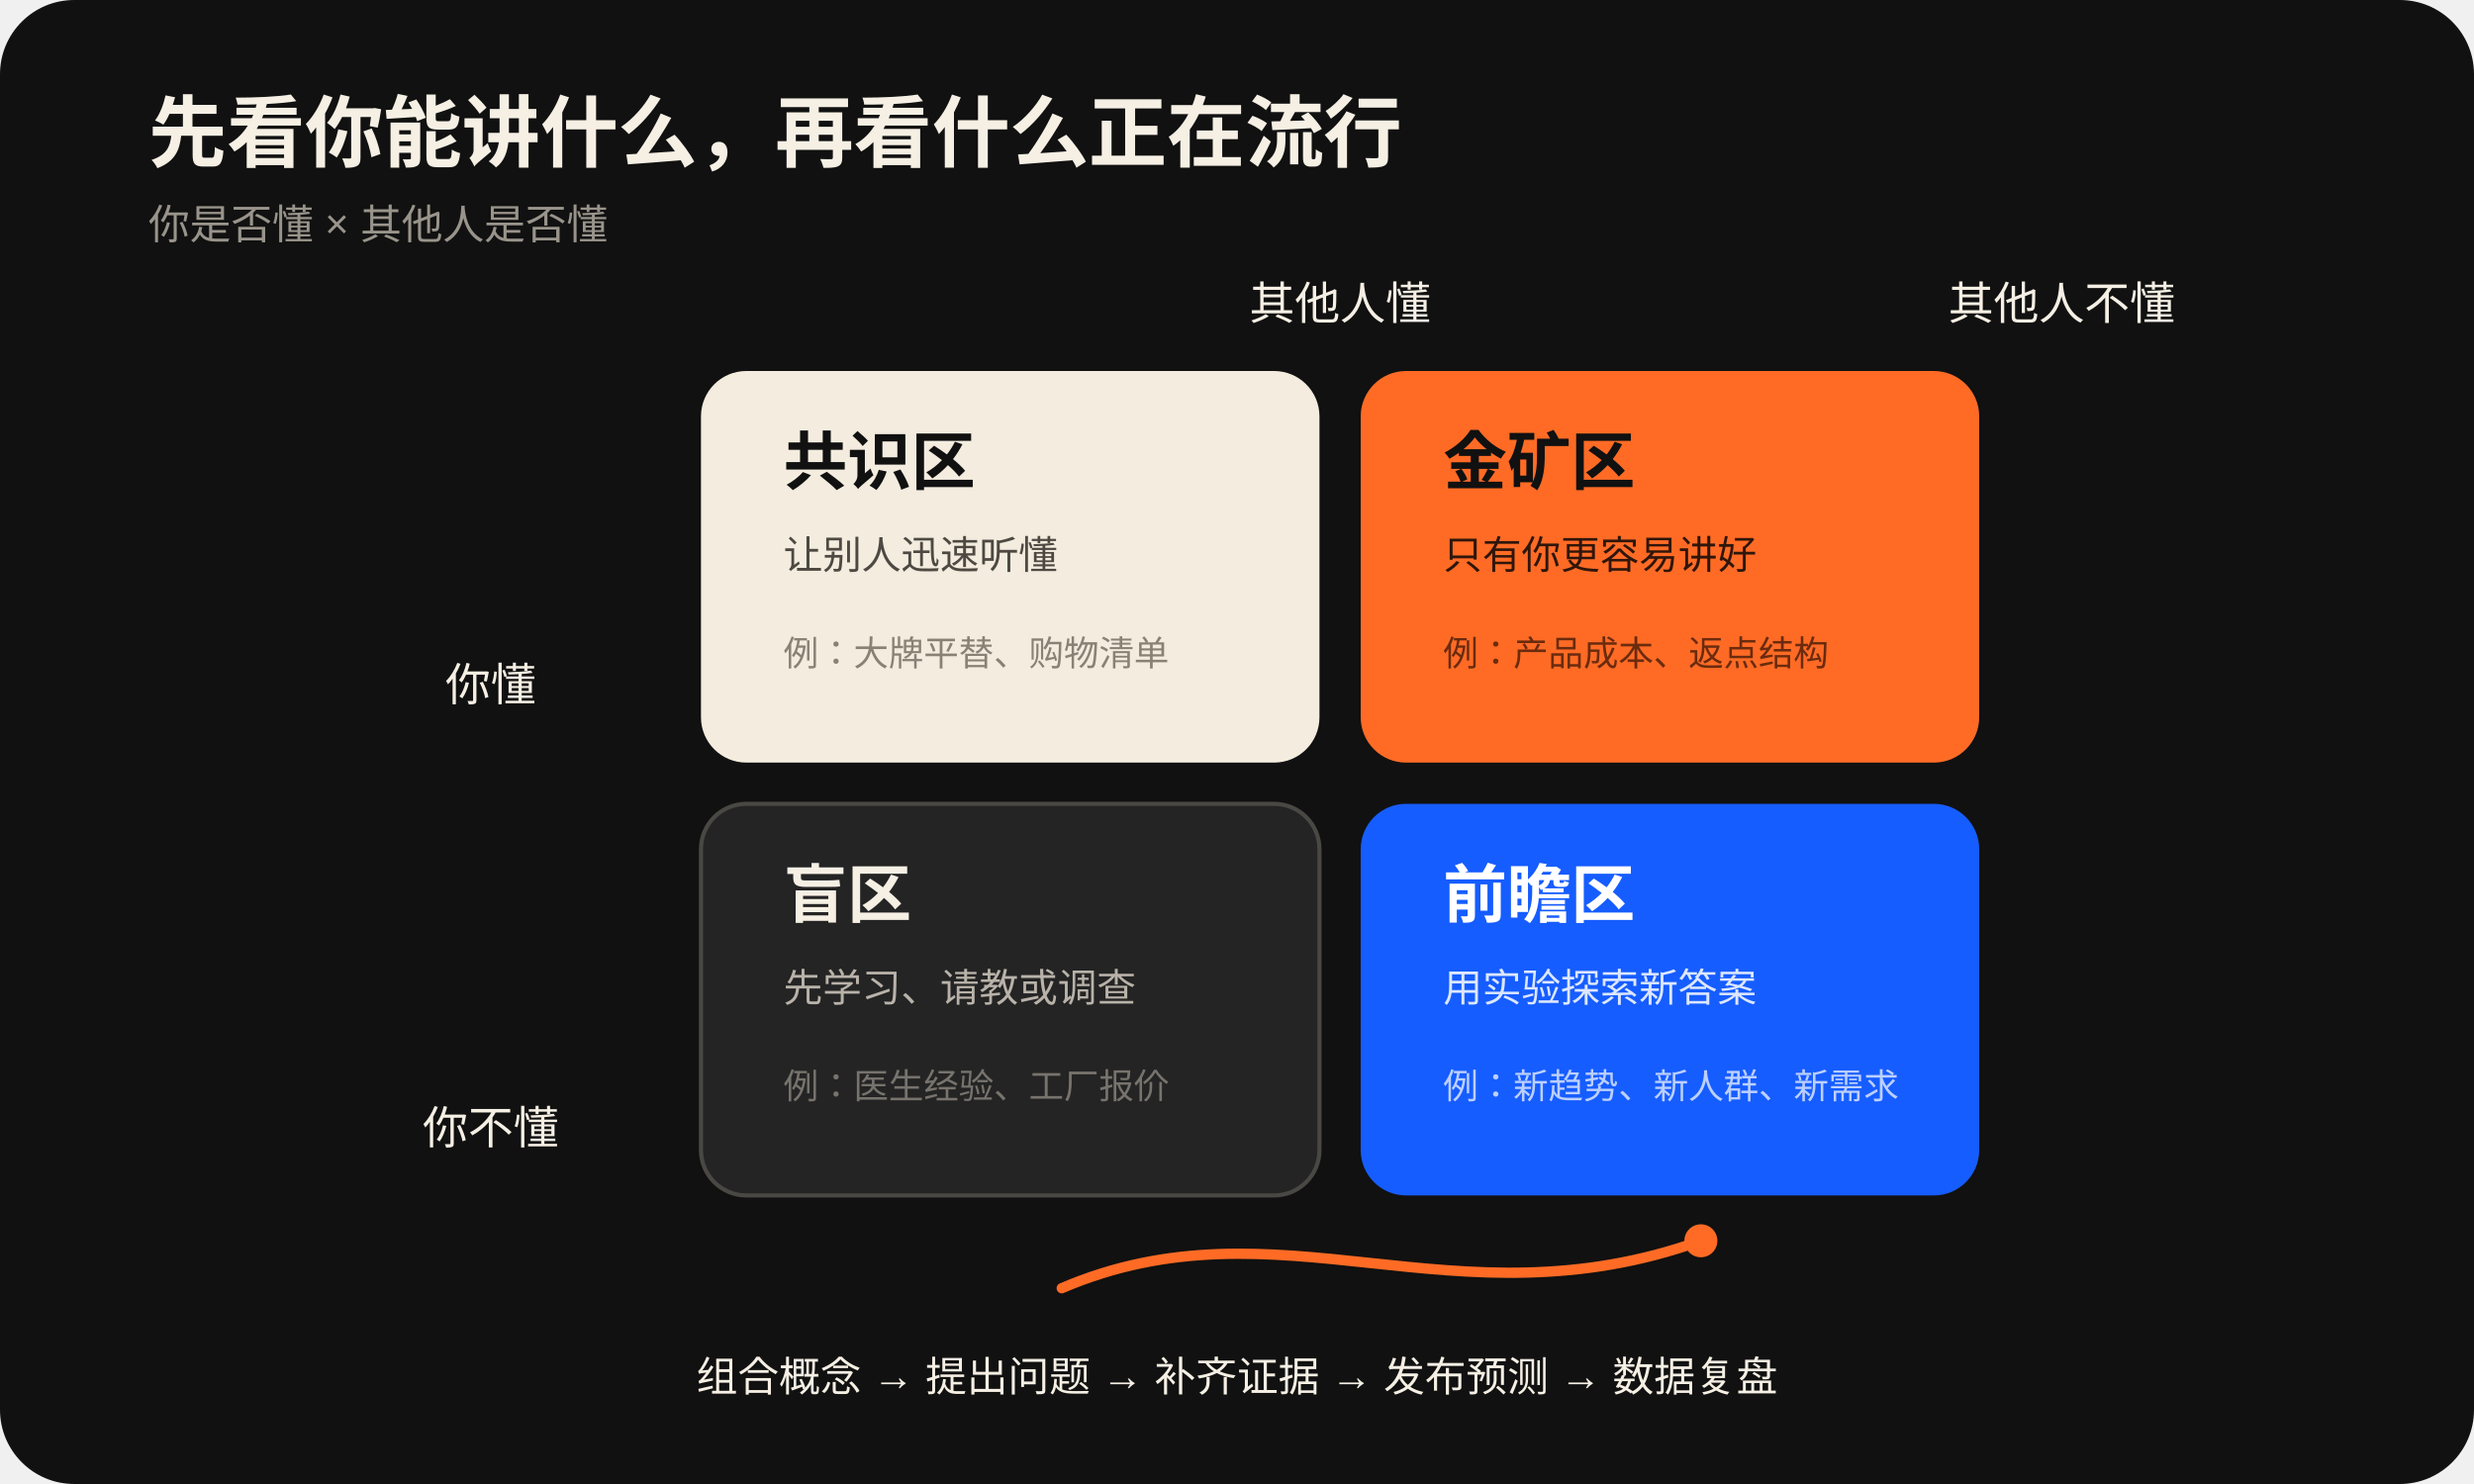
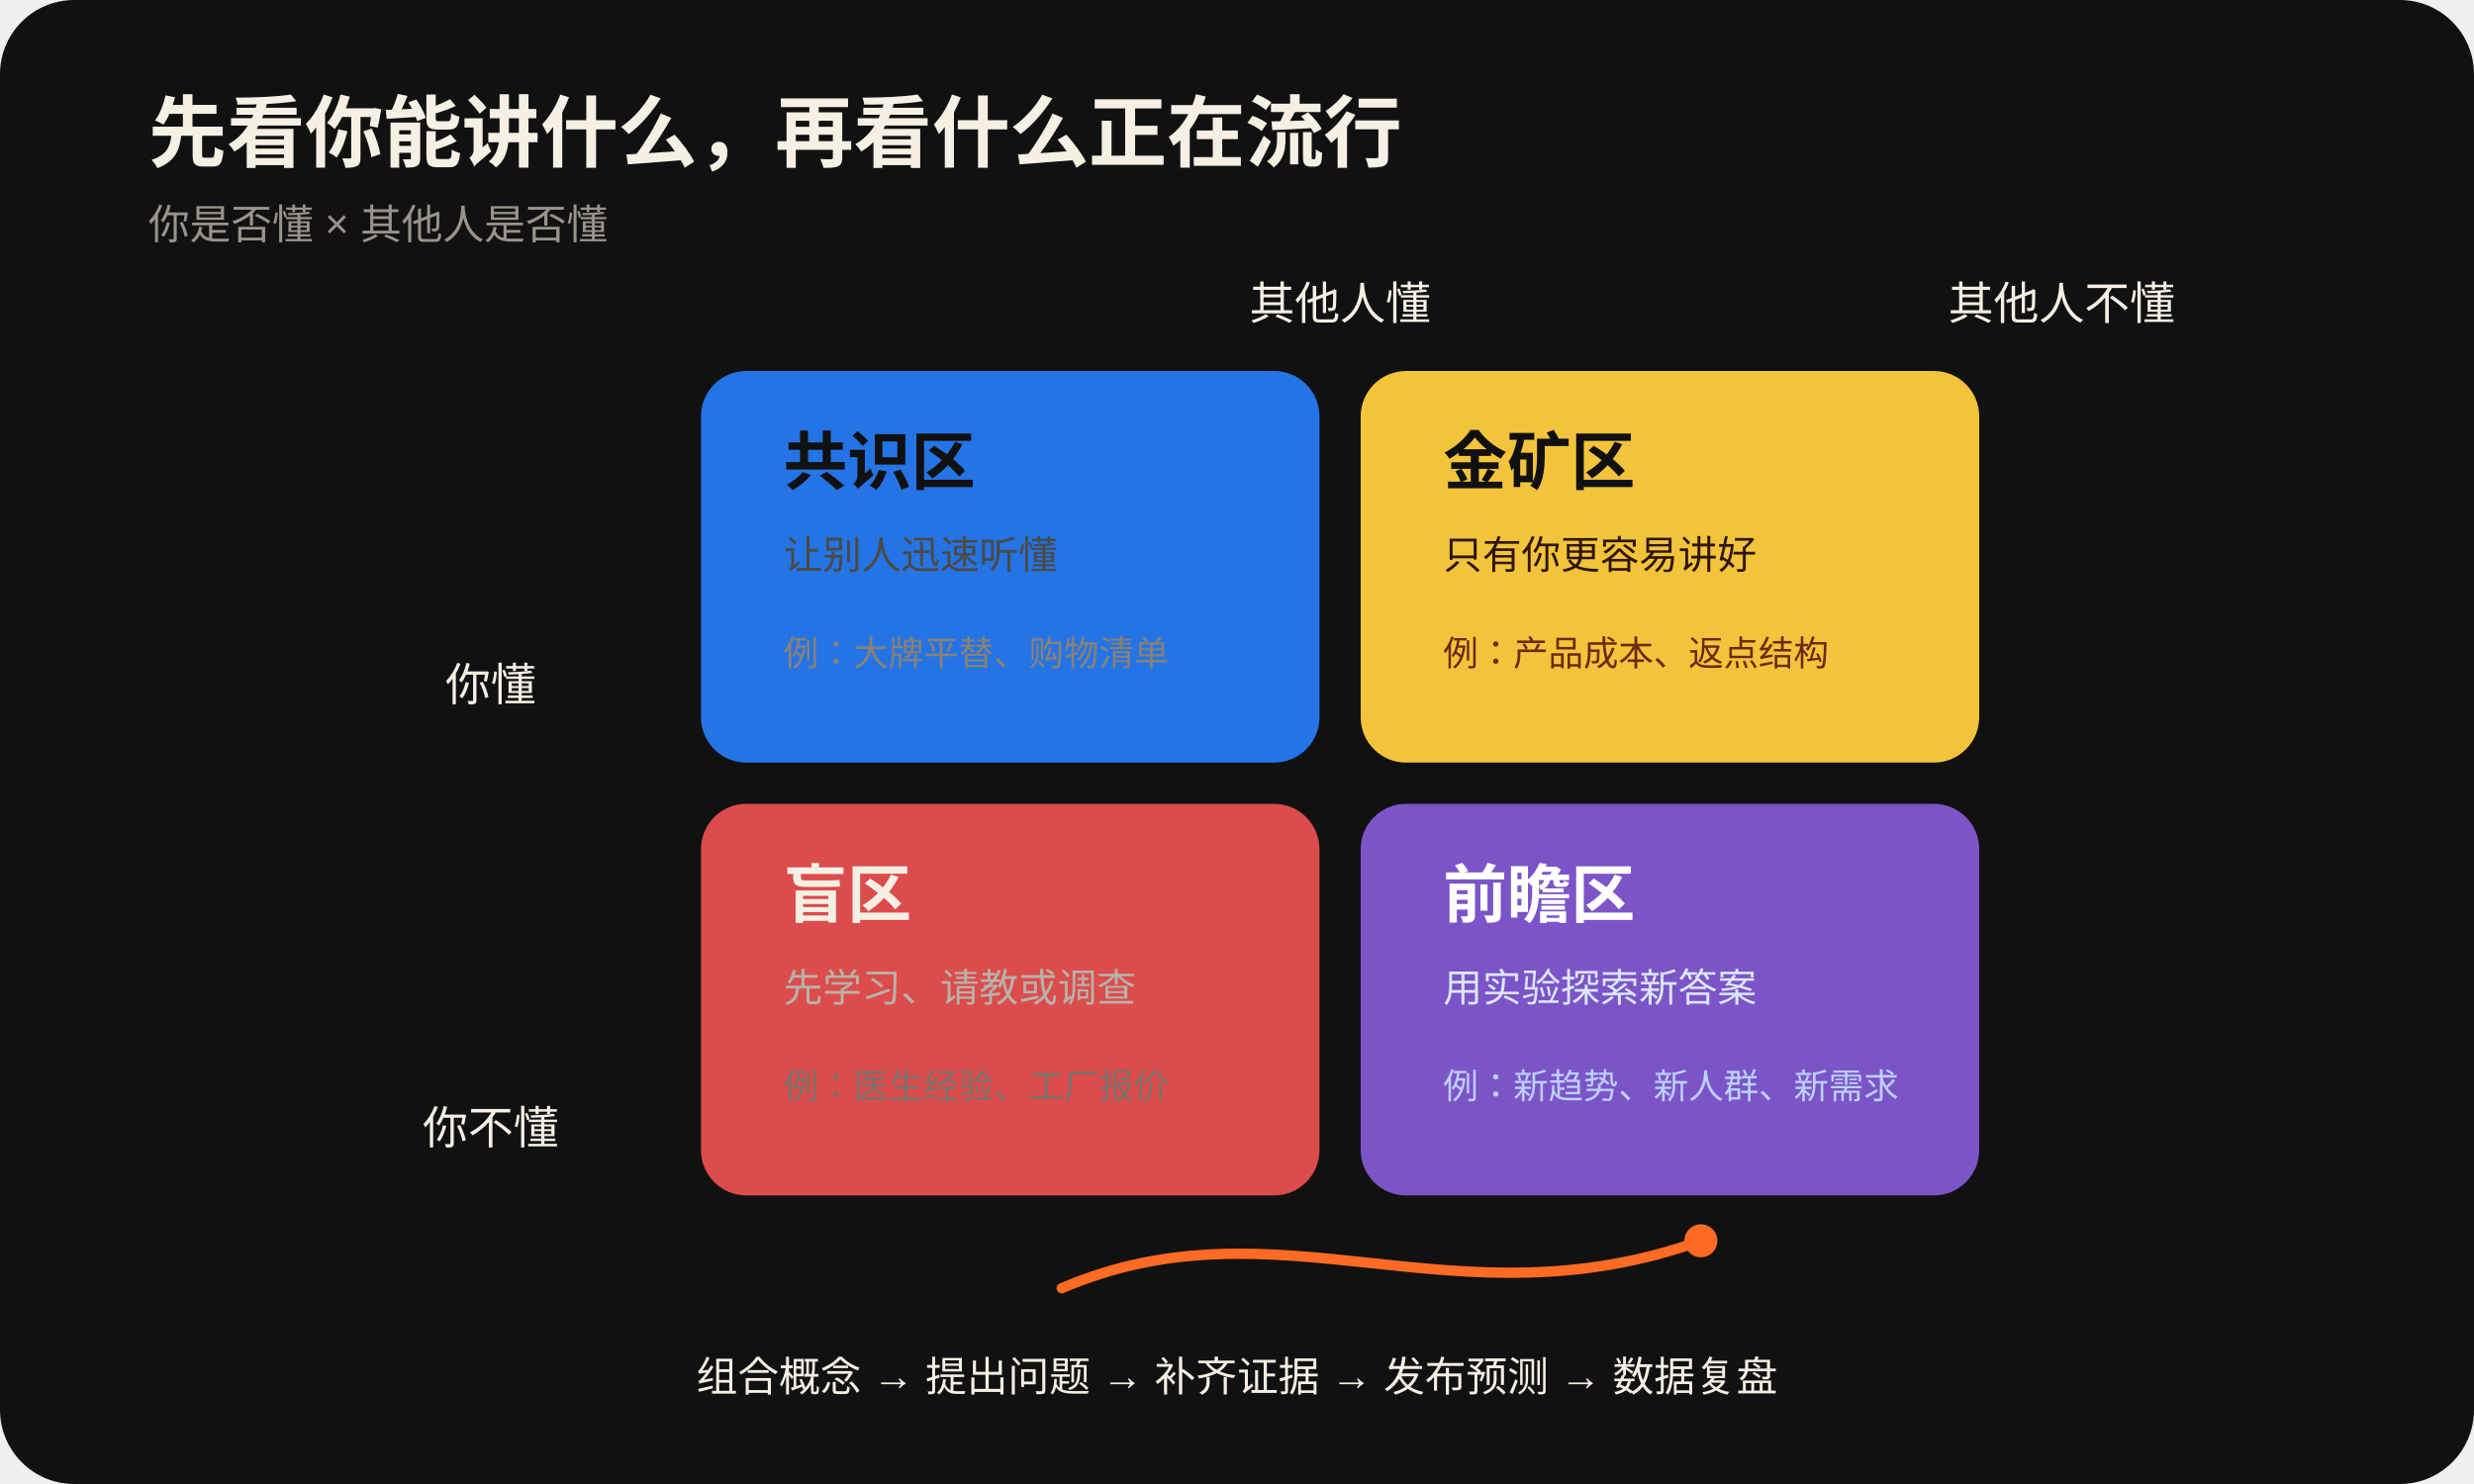
<svg xmlns="http://www.w3.org/2000/svg" width="1200" height="720" viewBox="0 0 1200 720" role="img" aria-labelledby="title desc">
  <rect width="1200" height="720" rx="36" fill="#111111" />
  <text x="72" y="78" fill="#f5efe4" font-family="Arial, PingFang SC, sans-serif" font-size="38" font-weight="700">先看你能讲什么，再看什么正在流行</text>
  <text x="72" y="116" fill="#99948b" font-family="Arial, PingFang SC, sans-serif" font-size="20">你是否懂 × 其他人是否懂</text>
  <text x="650" y="155" fill="#f5efe4" font-family="Arial, PingFang SC, sans-serif" font-size="22" text-anchor="middle">其他人懂</text>
  <text x="1000" y="155" fill="#f5efe4" font-family="Arial, PingFang SC, sans-serif" font-size="22" text-anchor="middle">其他人不懂</text>
  <text x="238" y="340" fill="#f5efe4" font-family="Arial, PingFang SC, sans-serif" font-size="22" text-anchor="middle">你懂</text>
  <text x="238" y="555" fill="#f5efe4" font-family="Arial, PingFang SC, sans-serif" font-size="22" text-anchor="middle">你不懂</text>
-   <rect x="340" y="180" width="300" height="190" rx="22" fill="#f3ecdf" />
-   <rect x="660" y="180" width="300" height="190" rx="22" fill="#ff6b25" />
-   <rect x="340" y="390" width="300" height="190" rx="22" fill="#242424" stroke="#4a4844" stroke-width="2" />
-   <rect x="660" y="390" width="300" height="190" rx="22" fill="#165dff" />
+   <rect x="340" y="180" width="300" height="190" rx="22" fill="#2474e5" />
+   <rect x="660" y="180" width="300" height="190" rx="22" fill="#f3c43b" />
+   <rect x="340" y="390" width="300" height="190" rx="22" fill="#dc4c4c" />
+   <rect x="660" y="390" width="300" height="190" rx="22" fill="#7b55c7" />
  <text x="380" y="235" fill="#111111" font-family="Arial, PingFang SC, sans-serif" font-size="31" font-weight="700">共识区</text>
  <text x="380" y="276" fill="#4d4942" font-family="Arial, PingFang SC, sans-serif" font-size="19">让别人迅速听懂</text>
  <text x="380" y="323" fill="#8a8175" font-family="Arial, PingFang SC, sans-serif" font-size="17">例：大牌平替、购物清单</text>
  <text x="700" y="235" fill="#111111" font-family="Arial, PingFang SC, sans-serif" font-size="31" font-weight="700">金矿区</text>
  <text x="700" y="276" fill="#2f160b" font-family="Arial, PingFang SC, sans-serif" font-size="19">只有你更容易讲好</text>
  <text x="700" y="323" fill="#6b2b0e" font-family="Arial, PingFang SC, sans-serif" font-size="17">例：产品成本、返点结构</text>
  <text x="380" y="445" fill="#f5efe4" font-family="Arial, PingFang SC, sans-serif" font-size="31" font-weight="700">盲区</text>
  <text x="380" y="486" fill="#b8b2a9" font-family="Arial, PingFang SC, sans-serif" font-size="19">先学习、请教或调查</text>
  <text x="380" y="533" fill="#77736d" font-family="Arial, PingFang SC, sans-serif" font-size="17">例：医生经验、工厂报价</text>
  <text x="700" y="445" fill="#ffffff" font-family="Arial, PingFang SC, sans-serif" font-size="31" font-weight="700">前瞻区</text>
  <text x="700" y="486" fill="#dce7ff" font-family="Arial, PingFang SC, sans-serif" font-size="19">用实验探索新答案</text>
  <text x="700" y="533" fill="#bcd0ff" font-family="Arial, PingFang SC, sans-serif" font-size="17">例：新趋势、新人群、新需求</text>
  <path d="M515 625 C620 580, 705 645, 825 602" fill="none" stroke="#ff6b25" stroke-width="5" stroke-linecap="round" />
  <circle cx="825" cy="602" r="8" fill="#ff6b25" />
  <text x="600" y="675" fill="#f5efe4" font-family="Arial, PingFang SC, sans-serif" font-size="20" text-anchor="middle">组合概念 → 提出问题 → 补齐证据 → 发布预测 → 数据复盘</text>
</svg>
